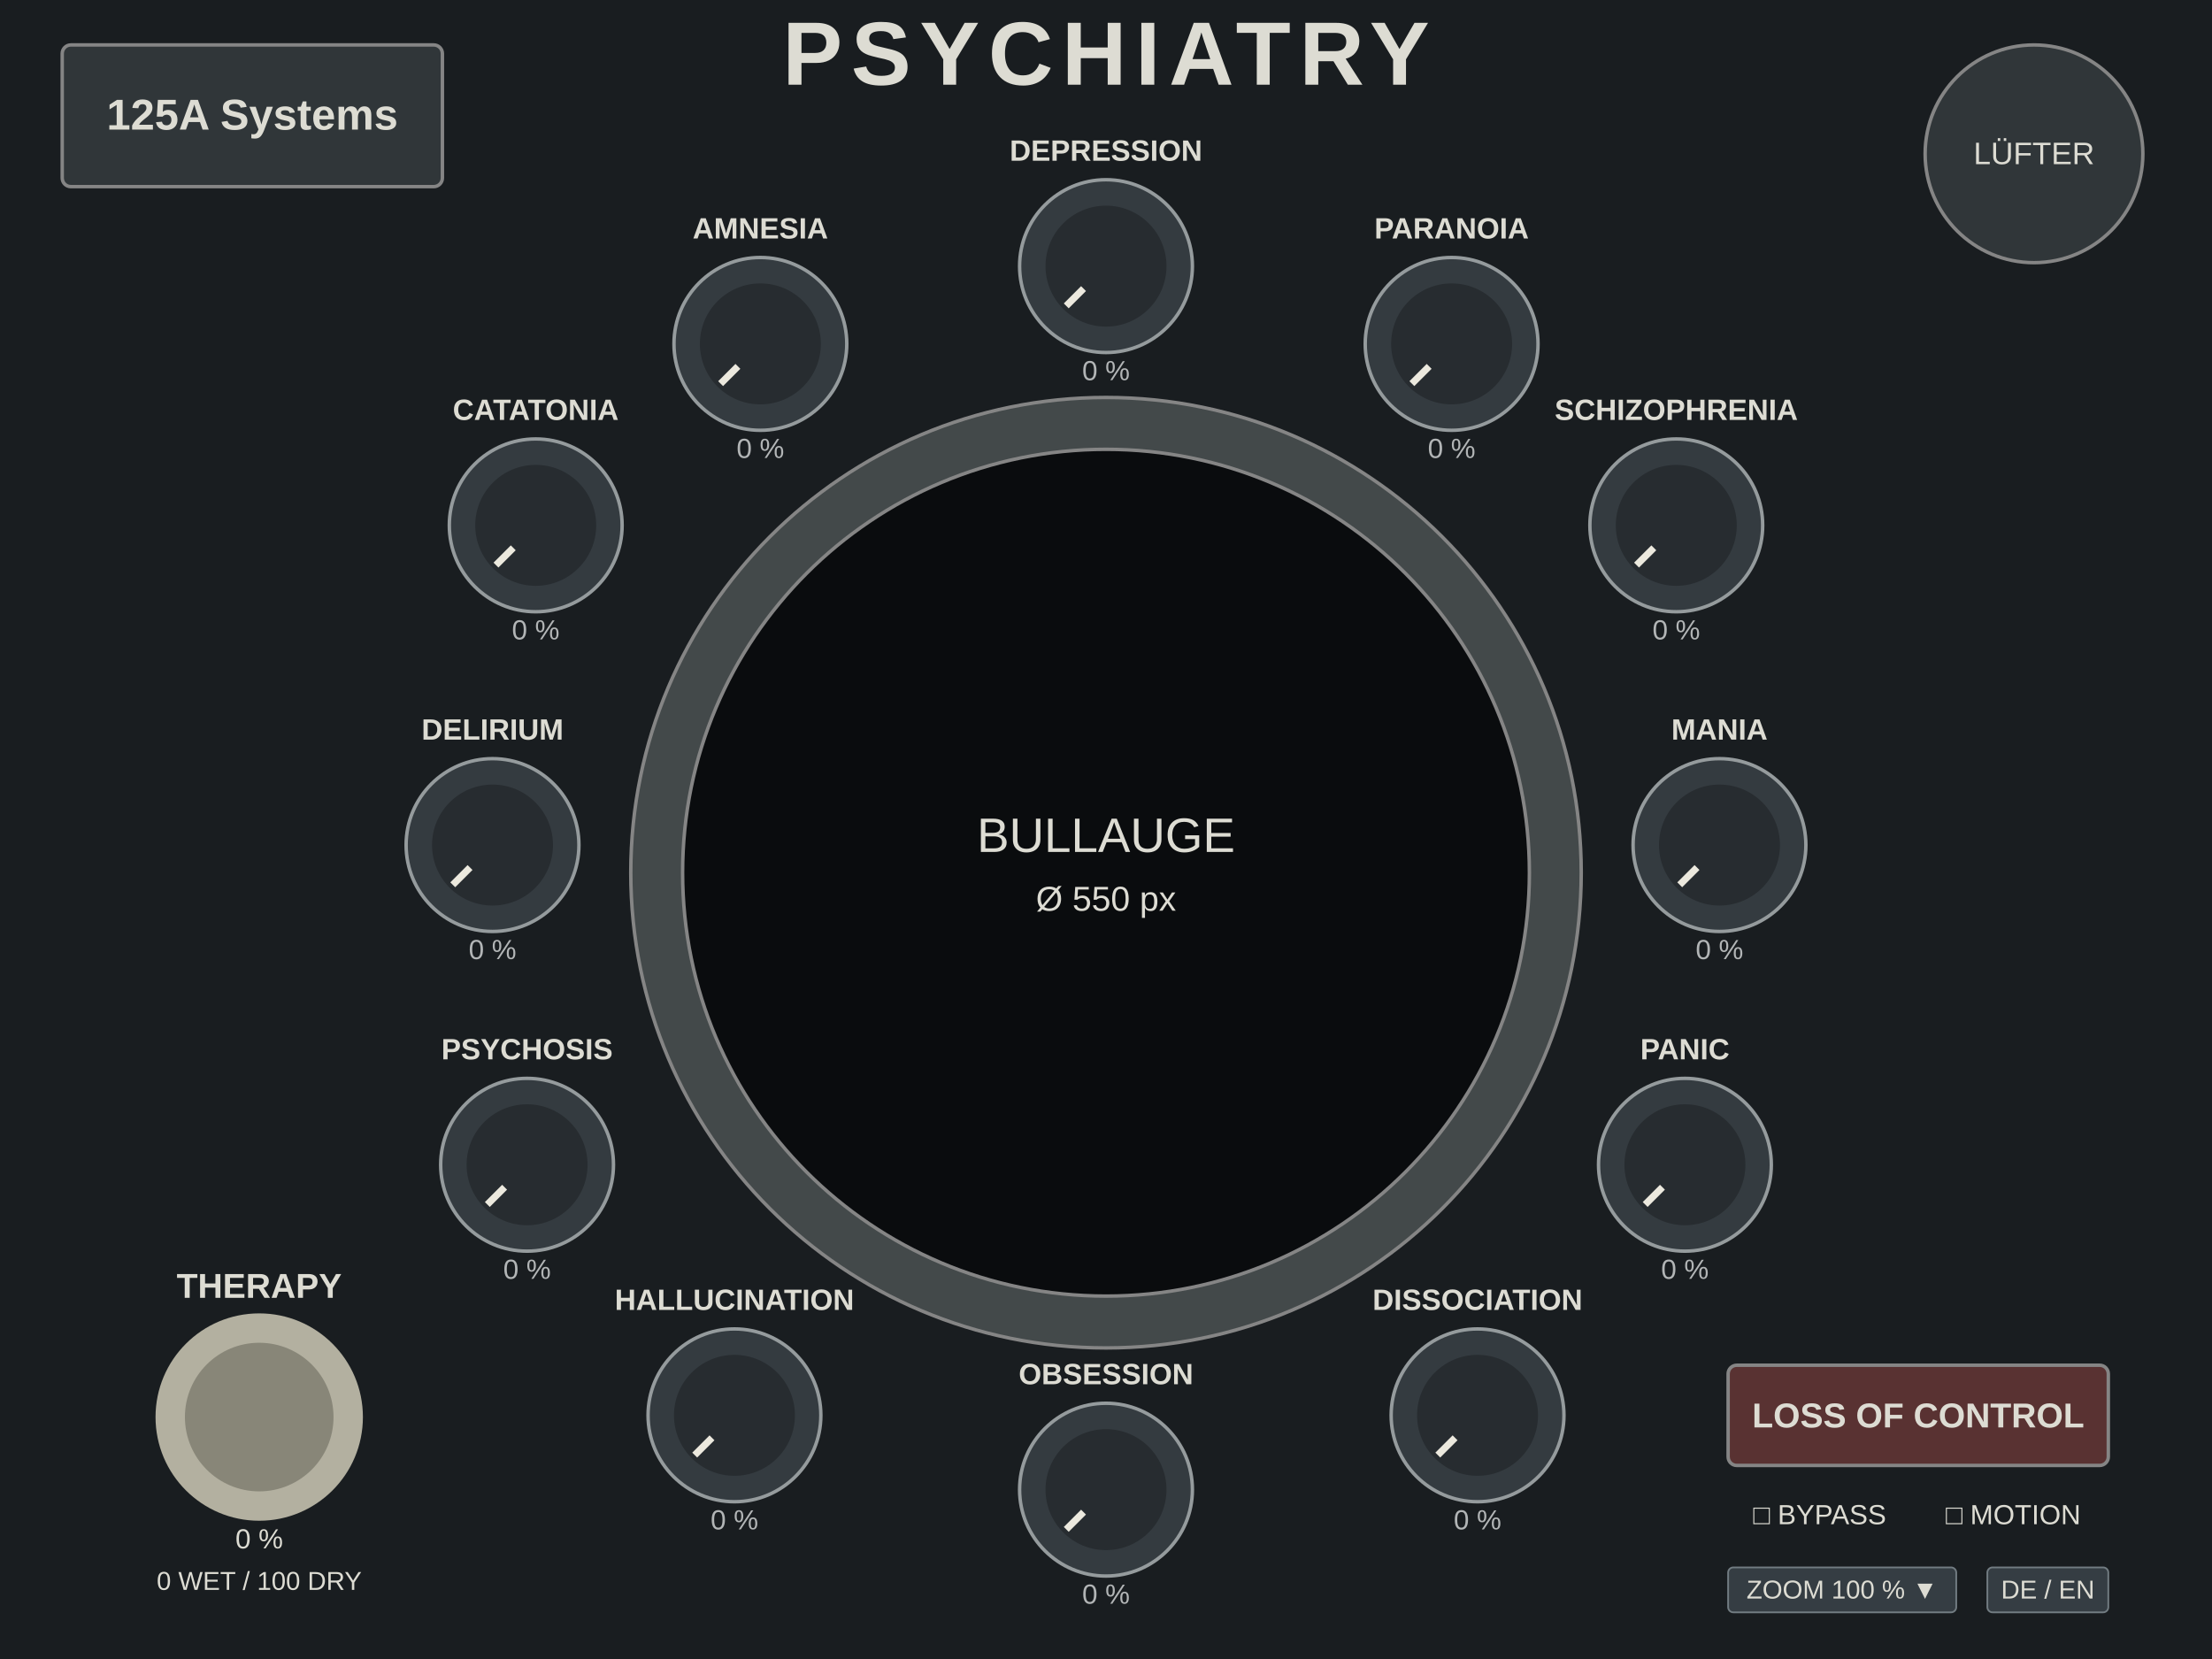
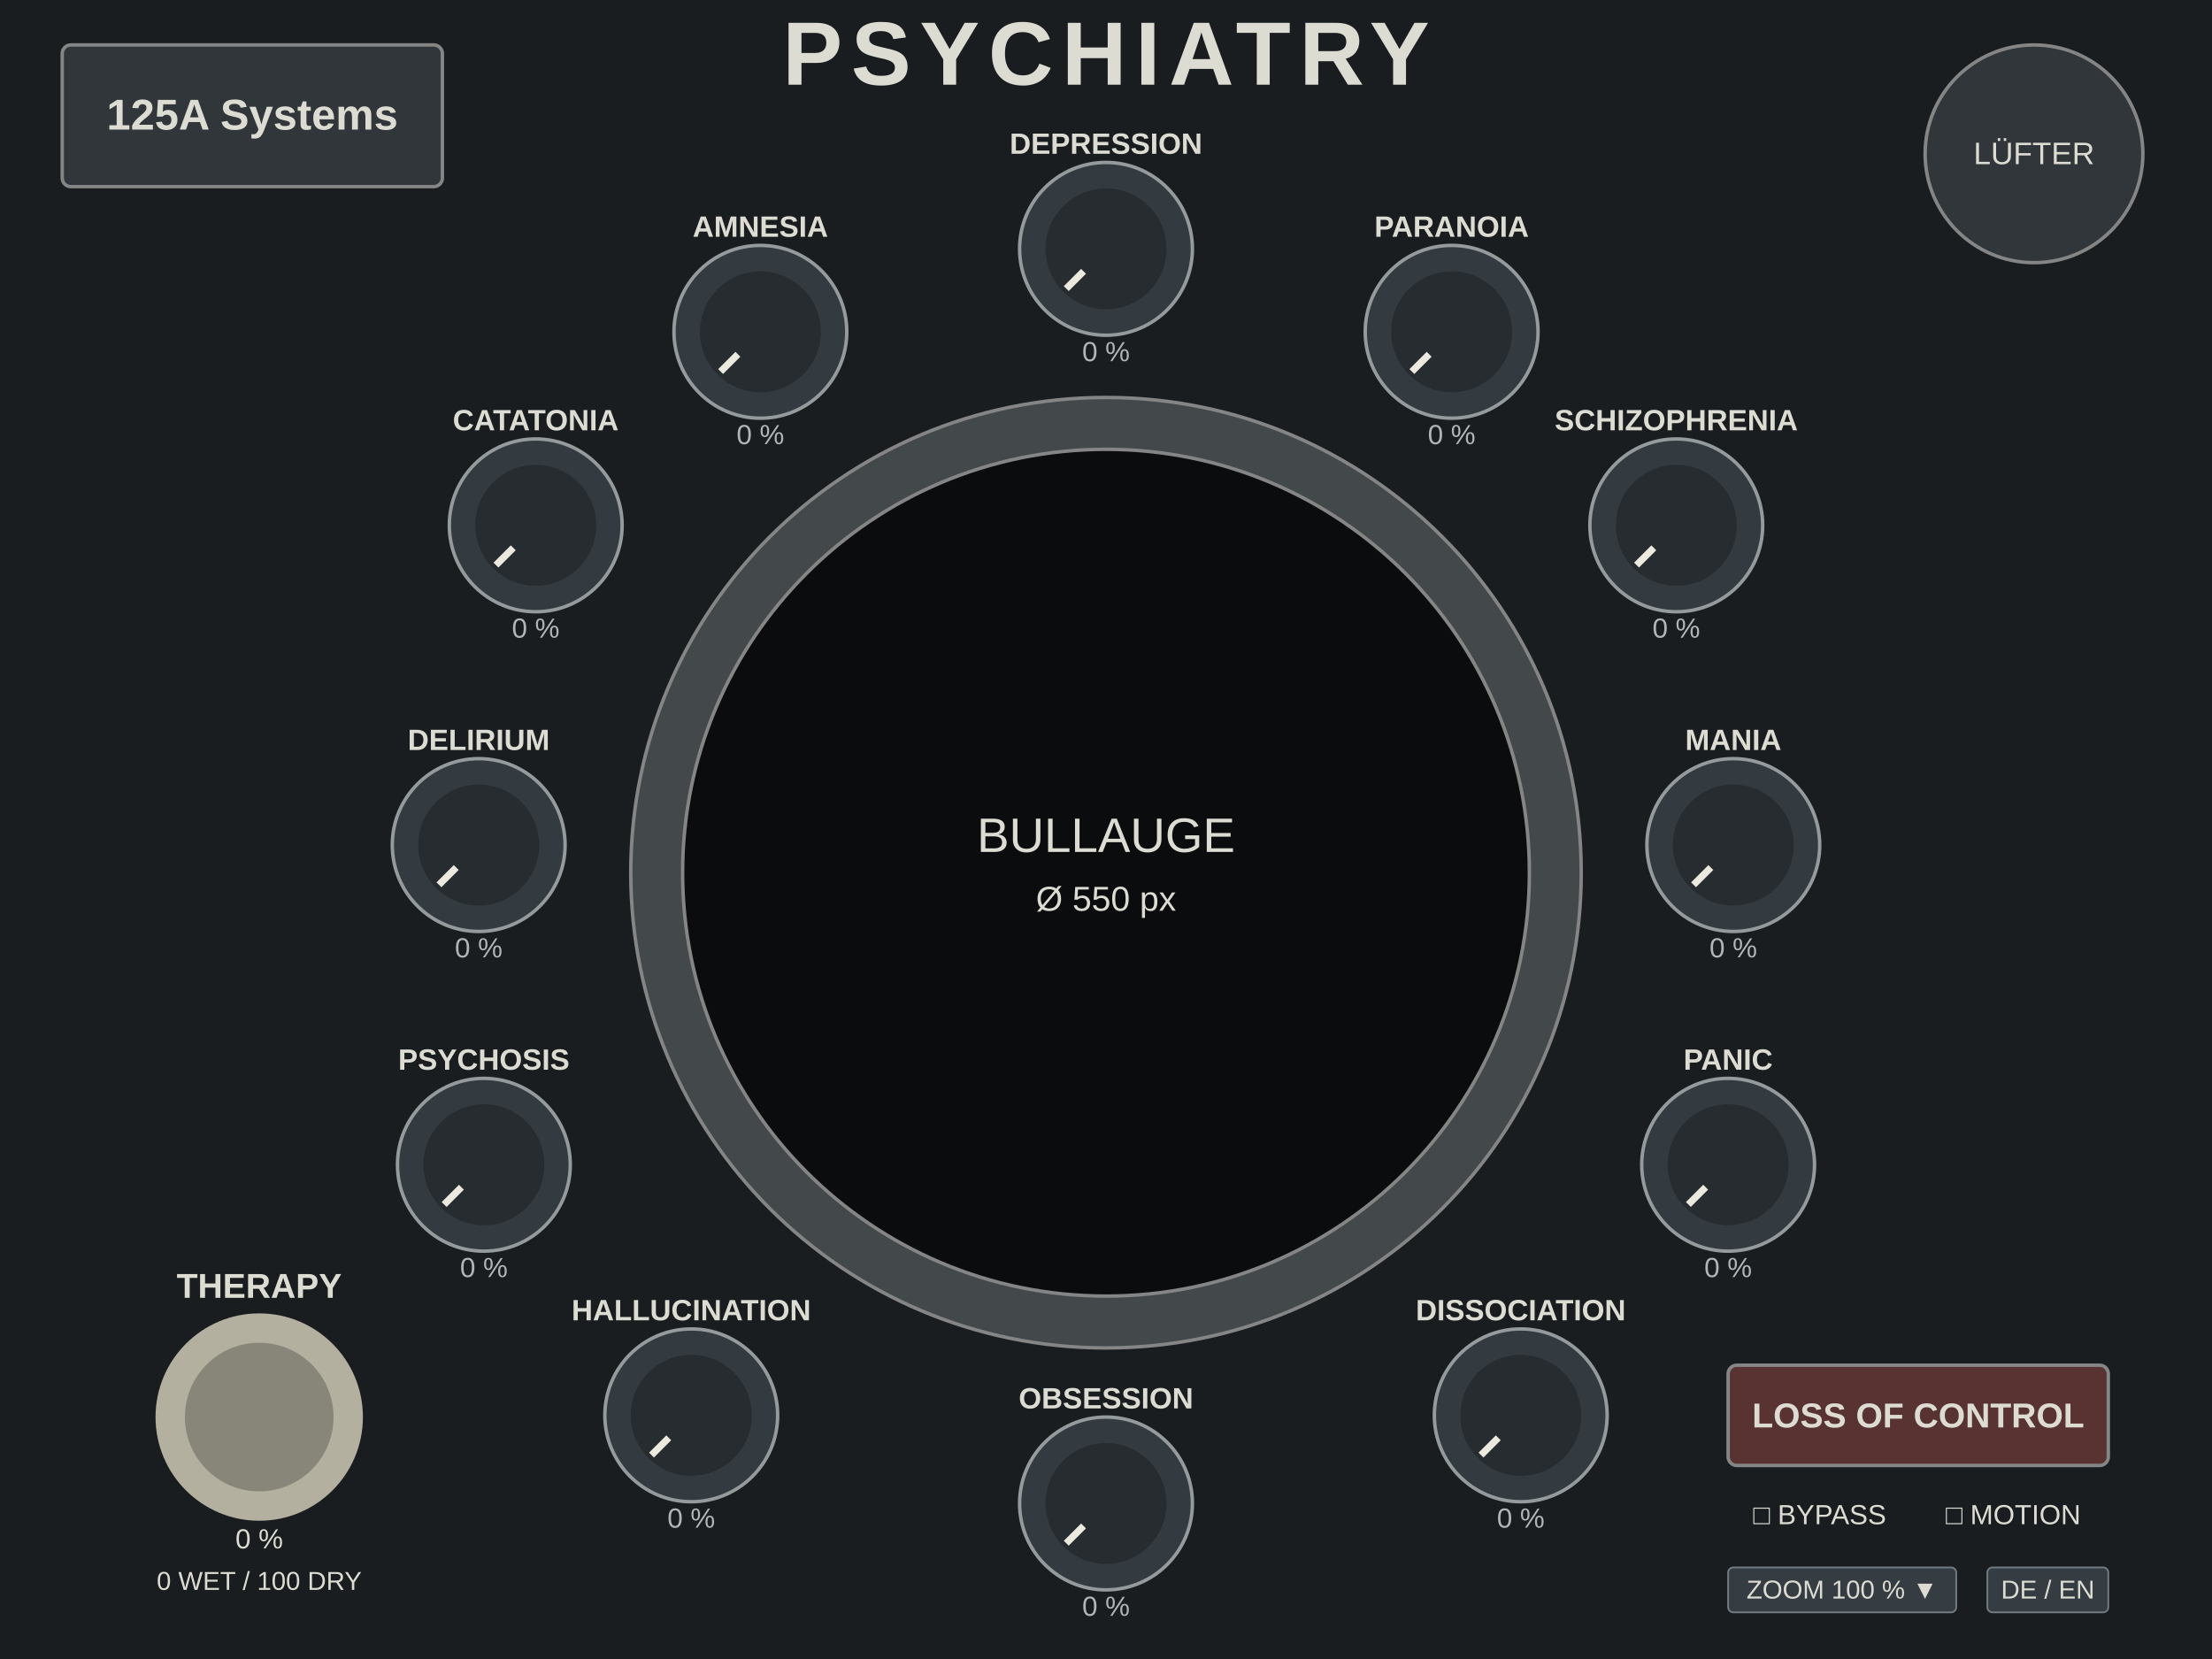
<svg xmlns="http://www.w3.org/2000/svg" viewBox="0 0 1280 960" width="1280" height="960">
  <rect width="1280" height="960" fill="#191d20" />
  <g fill="#303639" stroke="#858585" stroke-width="2">
    <rect x="36" y="26" width="220" height="82" rx="5" />
    <circle cx="1177" cy="89" r="63" />
    <circle cx="640" cy="505" r="275" fill="#43494a" />
    <circle cx="640" cy="505" r="245" fill="#0a0c0e" />
    <rect x="1000" y="790" width="220" height="58" rx="5" fill="#593232" />
  </g>
  <g font-family="Arial,sans-serif" text-anchor="middle" fill="#dddcd3">
    <text x="146" y="75" font-size="25" font-weight="bold">125A Systems</text>
    <text x="640" y="49" font-size="52" font-weight="bold" letter-spacing="5">PSYCHIATRY</text>
    <text x="1177" y="95" font-size="18">LÜFTER</text>
    <text x="640" y="493" font-size="28">BULLAUGE</text>
    <text x="640" y="527" font-size="20">Ø 550 px</text>
-     <circle cx="640" cy="154" r="50" fill="#343b40" stroke="#959b9d" stroke-width="2" />
-     <circle cx="640" cy="154" r="35" fill="#272c30" />
-     <path d="M 617 177 L 627 167" stroke="#ece9de" stroke-width="4" />
-     <text x="640" y="93" font-size="17" font-weight="bold">DEPRESSION</text>
-     <text x="640" y="220" font-size="16" fill="#b2b5b6">0 %</text>
-     <circle cx="840" cy="199" r="50" fill="#343b40" stroke="#959b9d" stroke-width="2" />
-     <circle cx="840" cy="199" r="35" fill="#272c30" />
-     <path d="M 817 222 L 827 212" stroke="#ece9de" stroke-width="4" />
-     <text x="840" y="138" font-size="17" font-weight="bold">PARANOIA</text>
-     <text x="840" y="265" font-size="16" fill="#b2b5b6">0 %</text>
+     <circle cx="640" cy="144" r="50" fill="#343b40" stroke="#959b9d" stroke-width="2" />
+     <circle cx="640" cy="144" r="35" fill="#272c30" />
+     <path d="M 617 167 L 627 157" stroke="#ece9de" stroke-width="4" />
+     <text x="640" y="89" font-size="17" font-weight="bold">DEPRESSION</text>
+     <text x="640" y="209" font-size="16" fill="#b2b5b6">0 %</text>
+     <circle cx="840" cy="192" r="50" fill="#343b40" stroke="#959b9d" stroke-width="2" />
+     <circle cx="840" cy="192" r="35" fill="#272c30" />
+     <path d="M 817 215 L 827 205" stroke="#ece9de" stroke-width="4" />
+     <text x="840" y="137" font-size="17" font-weight="bold">PARANOIA</text>
+     <text x="840" y="257" font-size="16" fill="#b2b5b6">0 %</text>
    <circle cx="970" cy="304" r="50" fill="#343b40" stroke="#959b9d" stroke-width="2" />
    <circle cx="970" cy="304" r="35" fill="#272c30" />
    <path d="M 947 327 L 957 317" stroke="#ece9de" stroke-width="4" />
-     <text x="970" y="243" font-size="17" font-weight="bold">SCHIZOPHRENIA</text>
-     <text x="970" y="370" font-size="16" fill="#b2b5b6">0 %</text>
-     <circle cx="995" cy="489" r="50" fill="#343b40" stroke="#959b9d" stroke-width="2" />
-     <circle cx="995" cy="489" r="35" fill="#272c30" />
-     <path d="M 972 512 L 982 502" stroke="#ece9de" stroke-width="4" />
-     <text x="995" y="428" font-size="17" font-weight="bold">MANIA</text>
-     <text x="995" y="555" font-size="16" fill="#b2b5b6">0 %</text>
-     <circle cx="975" cy="674" r="50" fill="#343b40" stroke="#959b9d" stroke-width="2" />
-     <circle cx="975" cy="674" r="35" fill="#272c30" />
-     <path d="M 952 697 L 962 687" stroke="#ece9de" stroke-width="4" />
-     <text x="975" y="613" font-size="17" font-weight="bold">PANIC</text>
-     <text x="975" y="740" font-size="16" fill="#b2b5b6">0 %</text>
-     <circle cx="855" cy="819" r="50" fill="#343b40" stroke="#959b9d" stroke-width="2" />
-     <circle cx="855" cy="819" r="35" fill="#272c30" />
-     <path d="M 832 842 L 842 832" stroke="#ece9de" stroke-width="4" />
-     <text x="855" y="758" font-size="17" font-weight="bold">DISSOCIATION</text>
-     <text x="855" y="885" font-size="16" fill="#b2b5b6">0 %</text>
-     <circle cx="640" cy="862" r="50" fill="#343b40" stroke="#959b9d" stroke-width="2" />
-     <circle cx="640" cy="862" r="35" fill="#272c30" />
-     <path d="M 617 885 L 627 875" stroke="#ece9de" stroke-width="4" />
-     <text x="640" y="801" font-size="17" font-weight="bold">OBSESSION</text>
-     <text x="640" y="928" font-size="16" fill="#b2b5b6">0 %</text>
-     <circle cx="425" cy="819" r="50" fill="#343b40" stroke="#959b9d" stroke-width="2" />
-     <circle cx="425" cy="819" r="35" fill="#272c30" />
-     <path d="M 402 842 L 412 832" stroke="#ece9de" stroke-width="4" />
-     <text x="425" y="758" font-size="17" font-weight="bold">HALLUCINATION</text>
-     <text x="425" y="885" font-size="16" fill="#b2b5b6">0 %</text>
-     <circle cx="305" cy="674" r="50" fill="#343b40" stroke="#959b9d" stroke-width="2" />
-     <circle cx="305" cy="674" r="35" fill="#272c30" />
-     <path d="M 282 697 L 292 687" stroke="#ece9de" stroke-width="4" />
-     <text x="305" y="613" font-size="17" font-weight="bold">PSYCHOSIS</text>
-     <text x="305" y="740" font-size="16" fill="#b2b5b6">0 %</text>
-     <circle cx="285" cy="489" r="50" fill="#343b40" stroke="#959b9d" stroke-width="2" />
-     <circle cx="285" cy="489" r="35" fill="#272c30" />
-     <path d="M 262 512 L 272 502" stroke="#ece9de" stroke-width="4" />
-     <text x="285" y="428" font-size="17" font-weight="bold">DELIRIUM</text>
-     <text x="285" y="555" font-size="16" fill="#b2b5b6">0 %</text>
+     <text x="970" y="249" font-size="17" font-weight="bold">SCHIZOPHRENIA</text>
+     <text x="970" y="369" font-size="16" fill="#b2b5b6">0 %</text>
+     <circle cx="1003" cy="489" r="50" fill="#343b40" stroke="#959b9d" stroke-width="2" />
+     <circle cx="1003" cy="489" r="35" fill="#272c30" />
+     <path d="M 980 512 L 990 502" stroke="#ece9de" stroke-width="4" />
+     <text x="1003" y="434" font-size="17" font-weight="bold">MANIA</text>
+     <text x="1003" y="554" font-size="16" fill="#b2b5b6">0 %</text>
+     <circle cx="1000" cy="674" r="50" fill="#343b40" stroke="#959b9d" stroke-width="2" />
+     <circle cx="1000" cy="674" r="35" fill="#272c30" />
+     <path d="M 977 697 L 987 687" stroke="#ece9de" stroke-width="4" />
+     <text x="1000" y="619" font-size="17" font-weight="bold">PANIC</text>
+     <text x="1000" y="739" font-size="16" fill="#b2b5b6">0 %</text>
+     <circle cx="880" cy="819" r="50" fill="#343b40" stroke="#959b9d" stroke-width="2" />
+     <circle cx="880" cy="819" r="35" fill="#272c30" />
+     <path d="M 857 842 L 867 832" stroke="#ece9de" stroke-width="4" />
+     <text x="880" y="764" font-size="17" font-weight="bold">DISSOCIATION</text>
+     <text x="880" y="884" font-size="16" fill="#b2b5b6">0 %</text>
+     <circle cx="640" cy="870" r="50" fill="#343b40" stroke="#959b9d" stroke-width="2" />
+     <circle cx="640" cy="870" r="35" fill="#272c30" />
+     <path d="M 617 893 L 627 883" stroke="#ece9de" stroke-width="4" />
+     <text x="640" y="815" font-size="17" font-weight="bold">OBSESSION</text>
+     <text x="640" y="935" font-size="16" fill="#b2b5b6">0 %</text>
+     <circle cx="400" cy="819" r="50" fill="#343b40" stroke="#959b9d" stroke-width="2" />
+     <circle cx="400" cy="819" r="35" fill="#272c30" />
+     <path d="M 377 842 L 387 832" stroke="#ece9de" stroke-width="4" />
+     <text x="400" y="764" font-size="17" font-weight="bold">HALLUCINATION</text>
+     <text x="400" y="884" font-size="16" fill="#b2b5b6">0 %</text>
+     <circle cx="280" cy="674" r="50" fill="#343b40" stroke="#959b9d" stroke-width="2" />
+     <circle cx="280" cy="674" r="35" fill="#272c30" />
+     <path d="M 257 697 L 267 687" stroke="#ece9de" stroke-width="4" />
+     <text x="280" y="619" font-size="17" font-weight="bold">PSYCHOSIS</text>
+     <text x="280" y="739" font-size="16" fill="#b2b5b6">0 %</text>
+     <circle cx="277" cy="489" r="50" fill="#343b40" stroke="#959b9d" stroke-width="2" />
+     <circle cx="277" cy="489" r="35" fill="#272c30" />
+     <path d="M 254 512 L 264 502" stroke="#ece9de" stroke-width="4" />
+     <text x="277" y="434" font-size="17" font-weight="bold">DELIRIUM</text>
+     <text x="277" y="554" font-size="16" fill="#b2b5b6">0 %</text>
    <circle cx="310" cy="304" r="50" fill="#343b40" stroke="#959b9d" stroke-width="2" />
    <circle cx="310" cy="304" r="35" fill="#272c30" />
    <path d="M 287 327 L 297 317" stroke="#ece9de" stroke-width="4" />
-     <text x="310" y="243" font-size="17" font-weight="bold">CATATONIA</text>
-     <text x="310" y="370" font-size="16" fill="#b2b5b6">0 %</text>
-     <circle cx="440" cy="199" r="50" fill="#343b40" stroke="#959b9d" stroke-width="2" />
-     <circle cx="440" cy="199" r="35" fill="#272c30" />
-     <path d="M 417 222 L 427 212" stroke="#ece9de" stroke-width="4" />
-     <text x="440" y="138" font-size="17" font-weight="bold">AMNESIA</text>
-     <text x="440" y="265" font-size="16" fill="#b2b5b6">0 %</text>
+     <text x="310" y="249" font-size="17" font-weight="bold">CATATONIA</text>
+     <text x="310" y="369" font-size="16" fill="#b2b5b6">0 %</text>
+     <circle cx="440" cy="192" r="50" fill="#343b40" stroke="#959b9d" stroke-width="2" />
+     <circle cx="440" cy="192" r="35" fill="#272c30" />
+     <path d="M 417 215 L 427 205" stroke="#ece9de" stroke-width="4" />
+     <text x="440" y="137" font-size="17" font-weight="bold">AMNESIA</text>
+     <text x="440" y="257" font-size="16" fill="#b2b5b6">0 %</text>
    <text x="150" y="751" font-size="20" font-weight="bold">THERAPY</text>
    <circle cx="150" cy="820" r="60" fill="#b3b0a0" />
    <circle cx="150" cy="820" r="43" fill="#888678" />
    <text x="150" y="896" font-size="16">0 %</text>
    <text x="150" y="920" font-size="15">0 WET / 100 DRY</text>
    <text x="1110" y="826" font-size="20" font-weight="bold">LOSS OF CONTROL</text>
    <text x="1053" y="882" font-size="16">□ BYPASS</text>
    <text x="1165" y="882" font-size="16">□ MOTION</text>
    <rect x="1000" y="907" width="132" height="26" rx="3" fill="#353d43" stroke="#727c82" />
    <text x="1066" y="925" font-size="15">ZOOM 100 % ▼</text>
    <rect x="1150" y="907" width="70" height="26" rx="3" fill="#353d43" stroke="#727c82" />
    <text x="1185" y="925" font-size="15">DE / EN</text>
  </g>
</svg>
